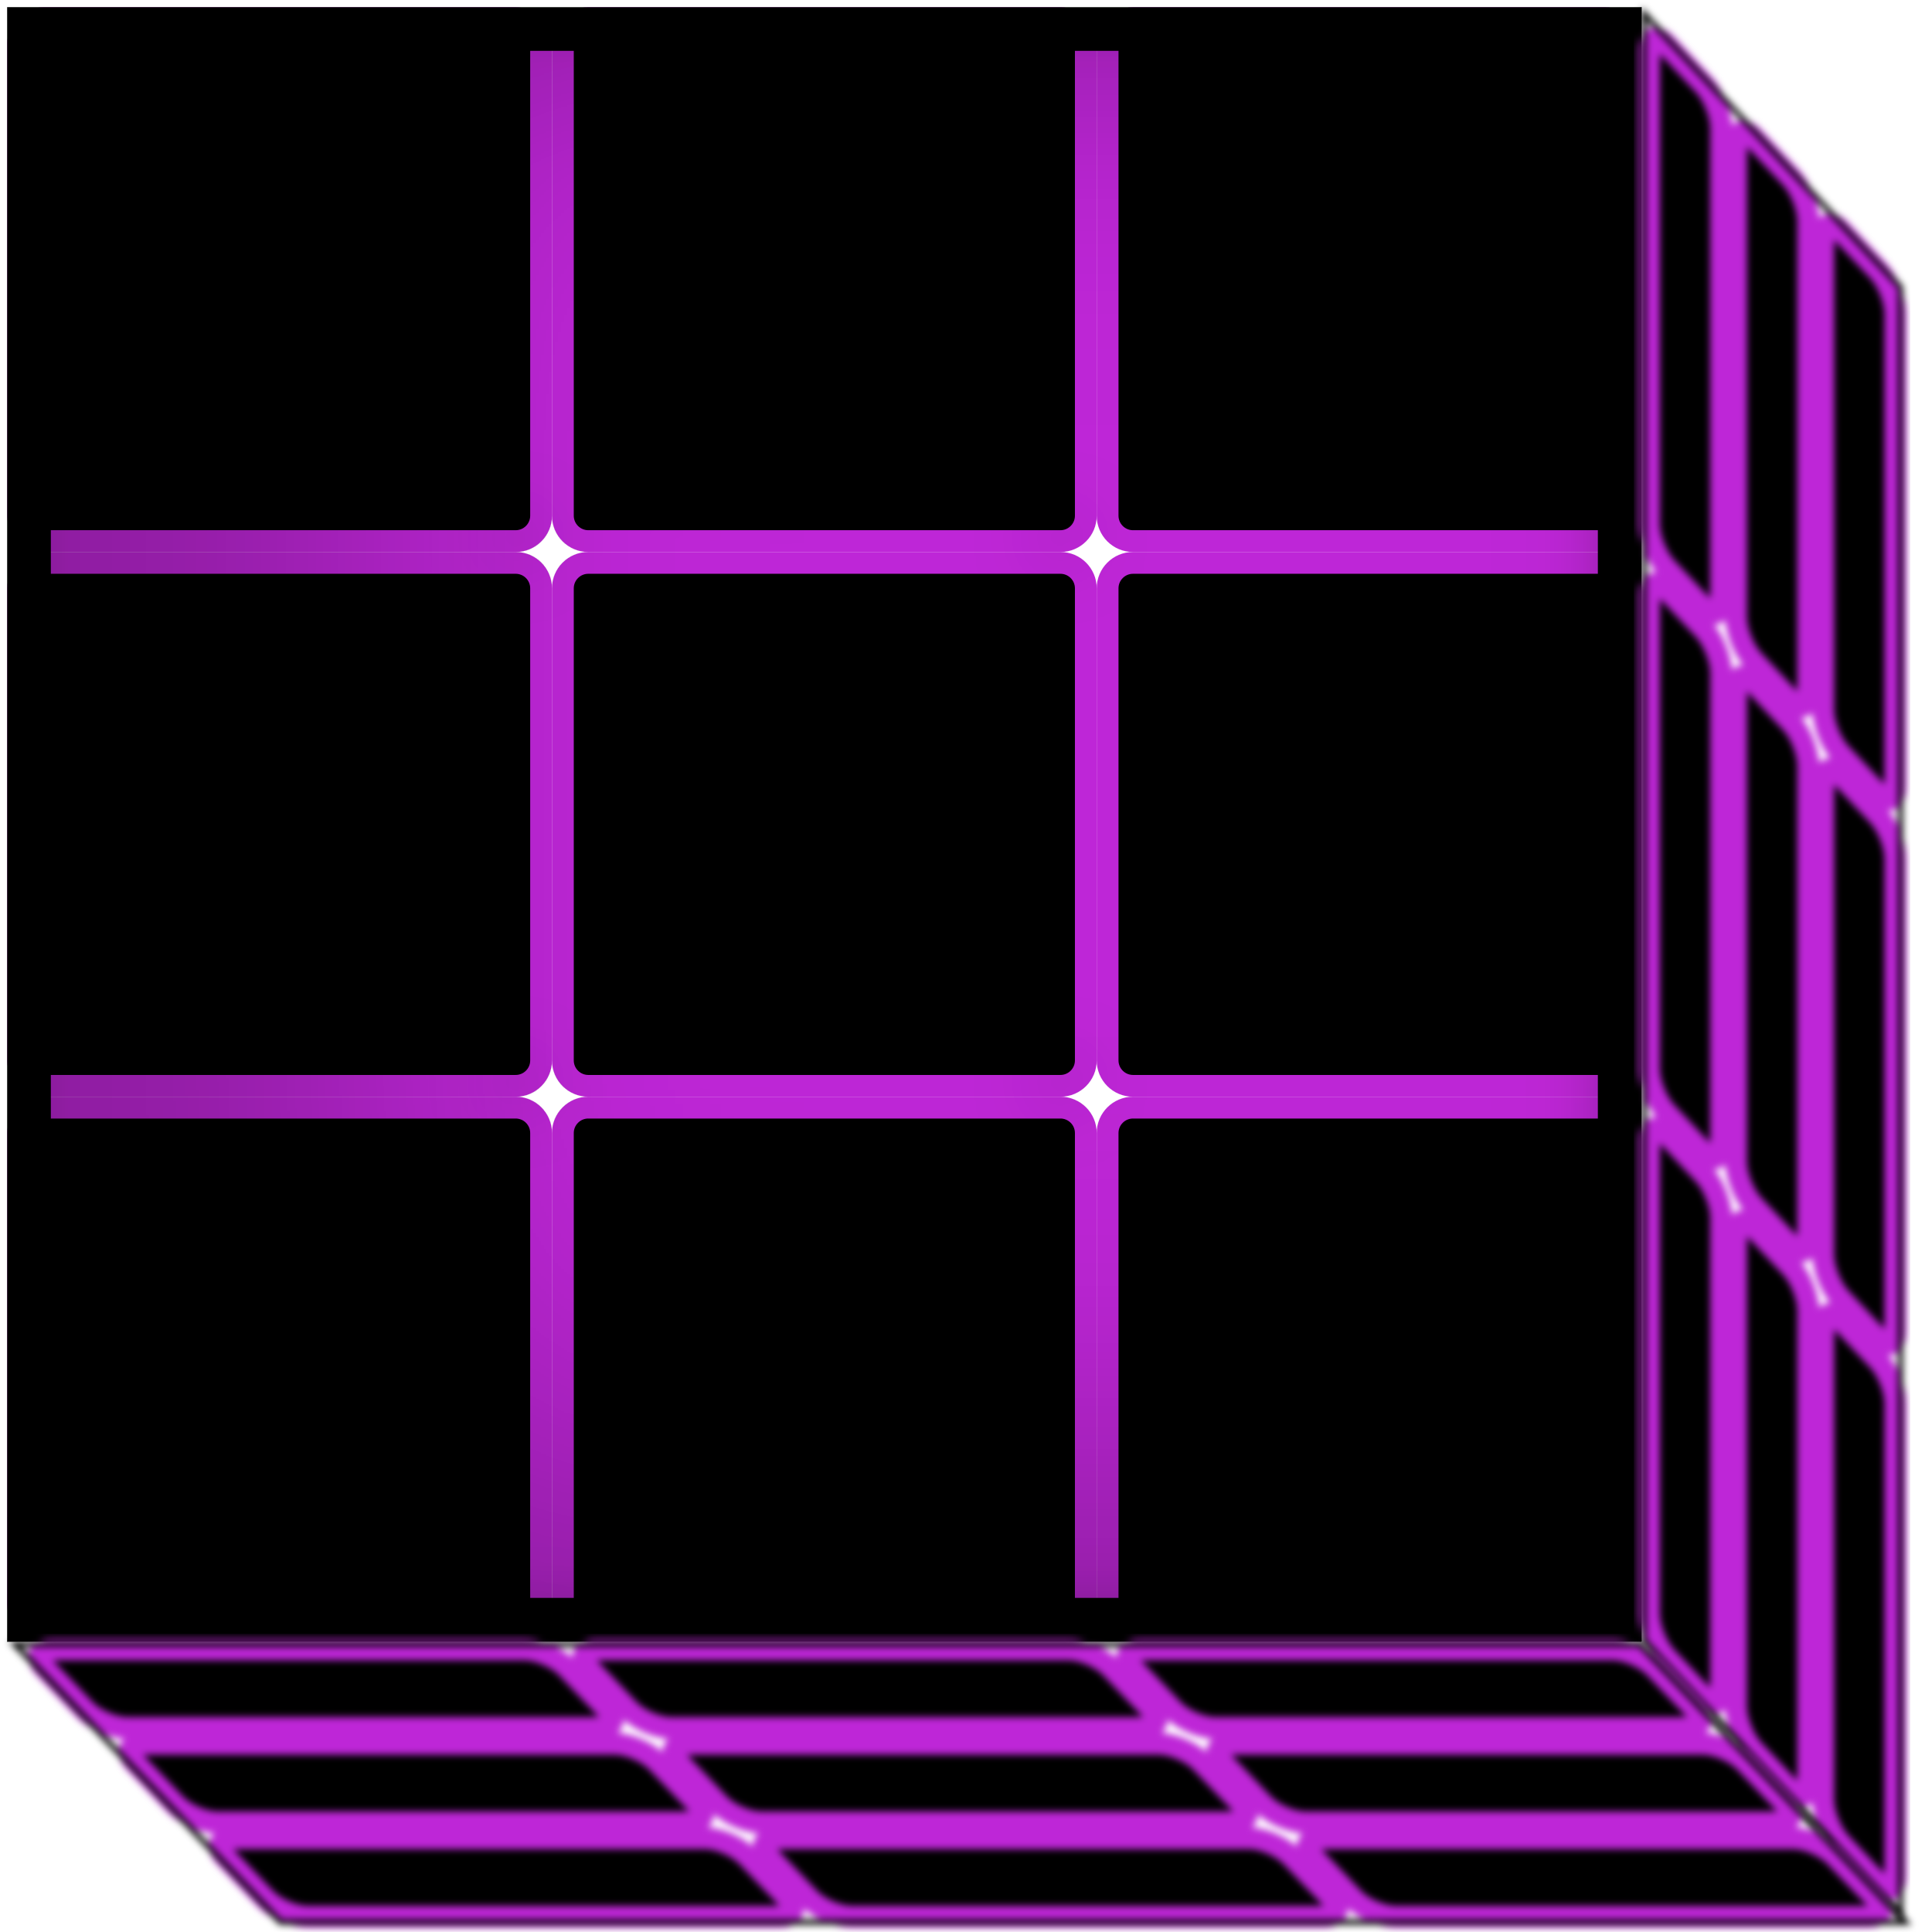
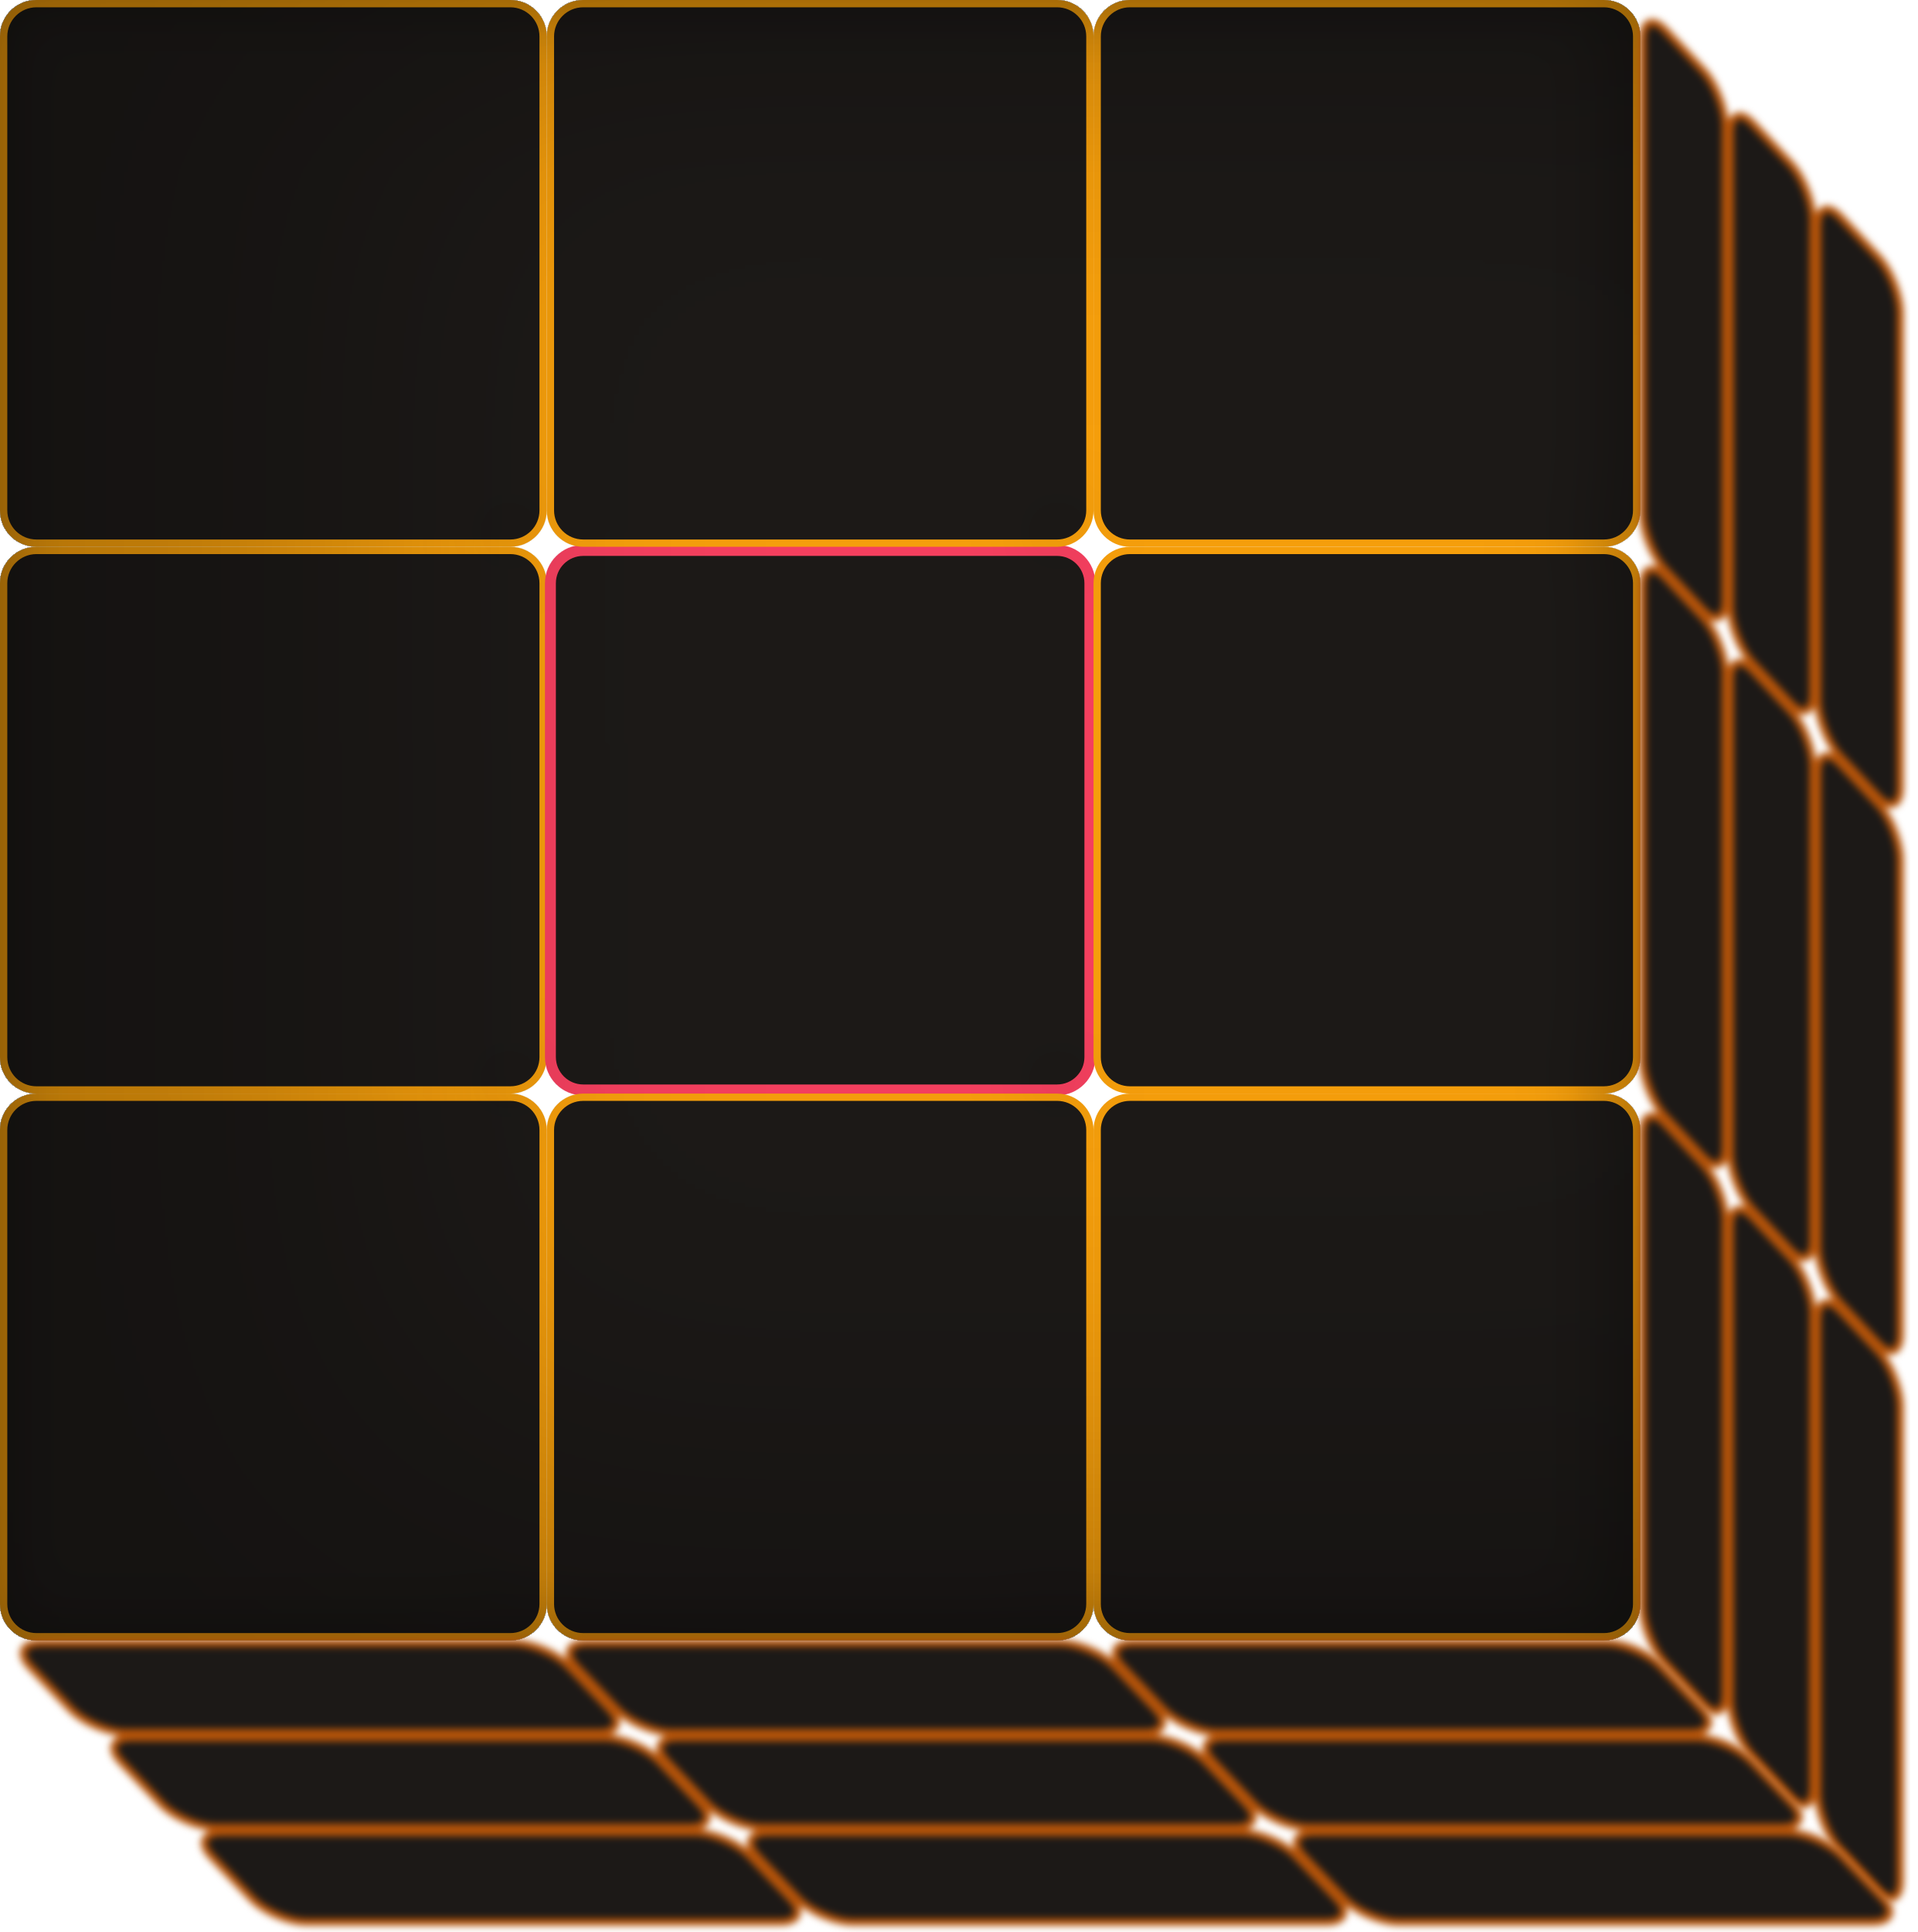
- <svg xmlns="http://www.w3.org/2000/svg" width="265" height="266" viewBox="0 0 265 266" fill="none">
-   <g filter="url(#filter0_ii_105_82)">
-     <path d="M6 2.5H71C72.933 2.5 74.5 4.067 74.5 6V71C74.5 72.933 72.933 74.5 71 74.5H6C4.067 74.5 2.5 72.933 2.5 71V6C2.5 4.067 4.067 2.5 6 2.5Z" fill="black" stroke="#BE26D7" stroke-width="3" />
-     <path d="M156 2.5H221C222.933 2.5 224.5 4.067 224.5 6V71C224.5 72.933 222.933 74.5 221 74.5H156C154.067 74.5 152.5 72.933 152.5 71V6C152.5 4.067 154.067 2.5 156 2.5Z" fill="black" stroke="#BE26D7" stroke-width="3" />
-     <path d="M6 77.5H71C72.933 77.5 74.5 79.067 74.5 81V146C74.5 147.933 72.933 149.5 71 149.5H6C4.067 149.5 2.5 147.933 2.5 146V81C2.5 79.067 4.067 77.5 6 77.5Z" fill="black" stroke="#BE26D7" stroke-width="3" />
-     <path d="M81 77.5H146C147.933 77.5 149.5 79.067 149.5 81V146C149.5 147.933 147.933 149.5 146 149.5H81C79.067 149.5 77.5 147.933 77.5 146V81C77.5 79.067 79.067 77.5 81 77.5Z" fill="black" stroke="#BE26D7" stroke-width="3" />
-     <path d="M156 77.5H221C222.933 77.5 224.5 79.067 224.5 81V146C224.5 147.933 222.933 149.5 221 149.5H156C154.067 149.5 152.5 147.933 152.5 146V81C152.5 79.067 154.067 77.5 156 77.5Z" fill="black" stroke="#BE26D7" stroke-width="3" />
-     <path d="M6 152.5H71C72.933 152.5 74.5 154.067 74.5 156V221C74.5 222.933 72.933 224.5 71 224.5H6C4.067 224.5 2.5 222.933 2.5 221V156C2.5 154.067 4.067 152.5 6 152.5Z" fill="black" stroke="#BE26D7" stroke-width="3" />
-     <path d="M81 152.5H146C147.933 152.5 149.5 154.067 149.5 156V221C149.5 222.933 147.933 224.5 146 224.5H81C79.067 224.5 77.5 222.933 77.5 221V156C77.5 154.067 79.067 152.5 81 152.5Z" fill="black" stroke="#BE26D7" stroke-width="3" />
-     <path d="M156 152.5H221C222.933 152.5 224.5 154.067 224.5 156V221C224.5 222.933 222.933 224.5 221 224.5H156C154.067 224.5 152.5 222.933 152.5 221V156C152.5 154.067 154.067 152.5 156 152.5Z" fill="black" stroke="#BE26D7" stroke-width="3" />
-     <path d="M81 2.5H146C147.933 2.5 149.5 4.067 149.5 6V71C149.5 72.933 147.933 74.5 146 74.5H81C79.067 74.5 77.5 72.933 77.5 71V6C77.5 4.067 79.067 2.5 81 2.5Z" fill="black" stroke="#BE26D7" stroke-width="3" />
-     <rect x="4" y="4" width="219" height="219" stroke="black" stroke-width="6" />
+ <svg xmlns="http://www.w3.org/2000/svg" width="263" height="265" viewBox="0 0 263 265" fill="none">
+   <g filter="url(#filter0_ii_glow)">
+     <path d="M5 0.5H70C72.485 0.5 74.5 2.515 74.5 5V70C74.5 72.485 72.485 74.5 70 74.5H5C2.515 74.5 0.5 72.485 0.5 70V5C0.5 2.515 2.515 0.5 5 0.5Z" fill="#1c1917" stroke="#F59E0B" />
+     <path d="M155 0.5H220C222.485 0.5 224.5 2.515 224.5 5V70C224.5 72.485 222.485 74.5 220 74.5H155C152.515 74.5 150.5 72.485 150.5 70V5C150.5 2.515 152.515 0.5 155 0.5Z" fill="#1c1917" stroke="#F59E0B" />
+     <path d="M5 75.5H70C72.485 75.5 74.5 77.515 74.5 80V145C74.5 147.485 72.485 149.5 70 149.5H5C2.515 149.5 0.5 147.485 0.5 145V80C0.5 77.515 2.515 75.5 5 75.5Z" fill="#1c1917" stroke="#F59E0B" />
+     <path d="M80 75.5H145C147.485 75.5 149.5 77.515 149.5 80V145C149.5 147.485 147.485 149.5 145 149.5H80C77.515 149.5 75.5 147.485 75.5 145V80C75.5 77.515 77.515 75.5 80 75.5Z" fill="#1c1917" stroke="#F43F5E" stroke-width="1.5" />
+     <path d="M155 75.5H220C222.485 75.5 224.5 77.515 224.5 80V145C224.5 147.485 222.485 149.5 220 149.5H155C152.515 149.5 150.5 147.485 150.5 145V80C150.5 77.515 152.515 75.5 155 75.5Z" fill="#1c1917" stroke="#F59E0B" />
+     <path d="M5 150.5H70C72.485 150.5 74.5 152.515 74.5 155V220C74.5 222.485 72.485 224.5 70 224.5H5C2.515 224.5 0.5 222.485 0.5 220V155C0.5 152.515 2.515 150.5 5 150.5Z" fill="#1c1917" stroke="#F59E0B" />
+     <path d="M80 150.5H145C147.485 150.5 149.5 152.515 149.5 155V220C149.5 222.485 147.485 224.5 145 224.5H80C77.515 224.5 75.5 222.485 75.5 220V155C75.5 152.515 77.515 150.5 80 150.5Z" fill="#1c1917" stroke="#F59E0B" />
+     <path d="M155 150.5H220C222.485 150.5 224.5 152.515 224.5 155V220C224.5 222.485 222.485 224.5 220 224.5H155C152.515 224.5 150.5 222.485 150.5 220V155C150.5 152.515 152.515 150.5 155 150.5Z" fill="#1c1917" stroke="#F59E0B" />
+     <path d="M80 0.5H145C147.485 0.5 149.5 2.515 149.5 5V70C149.5 72.485 147.485 74.5 145 74.5H80C77.515 74.5 75.5 72.485 75.5 70V5C75.5 2.515 77.515 0.5 80 0.5Z" fill="#1c1917" stroke="#F59E0B" />
  </g>
-   <g filter="url(#filter1_f_105_82)">
-     <path d="M229.42 6.148L234.58 11.652C235.902 13.062 236.974 15.773 236.974 17.706V82.706C236.974 84.639 235.902 85.062 234.58 83.652L229.42 78.148C228.098 76.737 227.026 74.027 227.026 72.094V7.094C227.026 5.161 228.098 4.737 229.42 6.148Z" fill="black" stroke="#BE26D7" stroke-width="3" />
-     <path d="M253.42 31.748L258.58 37.252C259.902 38.663 260.974 41.373 260.974 43.306V108.306C260.974 110.239 259.902 110.663 258.58 109.252L253.42 103.748C252.098 102.337 251.026 99.627 251.026 97.694V32.694C251.026 30.761 252.098 30.337 253.42 31.748Z" fill="black" stroke="#BE26D7" stroke-width="3" />
-     <path d="M229.42 81.148L234.58 86.652C235.902 88.062 236.974 90.773 236.974 92.706V157.706C236.974 159.639 235.902 160.063 234.58 158.652L229.42 153.148C228.098 151.737 227.026 149.027 227.026 147.094V82.094C227.026 80.161 228.098 79.737 229.42 81.148Z" fill="black" stroke="#BE26D7" stroke-width="3" />
-     <path d="M241.42 93.948L246.58 99.452C247.902 100.862 248.974 103.573 248.974 105.506V170.506C248.974 172.439 247.902 172.862 246.58 171.452L241.42 165.948C240.098 164.537 239.026 161.827 239.026 159.894V94.894C239.026 92.961 240.098 92.537 241.42 93.948Z" fill="black" stroke="#BE26D7" stroke-width="3" />
-     <path d="M253.42 106.748L258.58 112.252C259.902 113.663 260.974 116.373 260.974 118.306V183.306C260.974 185.239 259.902 185.663 258.58 184.252L253.42 178.748C252.098 177.337 251.026 174.627 251.026 172.694V107.694C251.026 105.761 252.098 105.337 253.42 106.748Z" fill="black" stroke="#BE26D7" stroke-width="3" />
-     <path d="M229.42 156.148L234.58 161.652C235.902 163.063 236.974 165.773 236.974 167.706V232.706C236.974 234.639 235.902 235.063 234.58 233.652L229.42 228.148C228.098 226.737 227.026 224.027 227.026 222.094V157.094C227.026 155.161 228.098 154.737 229.42 156.148Z" fill="black" stroke="#BE26D7" stroke-width="3" />
-     <path d="M241.42 168.948L246.58 174.452C247.902 175.863 248.974 178.573 248.974 180.506V245.506C248.974 247.439 247.902 247.863 246.58 246.452L241.42 240.948C240.098 239.537 239.026 236.827 239.026 234.894V169.894C239.026 167.961 240.098 167.537 241.42 168.948Z" fill="black" stroke="#BE26D7" stroke-width="3" />
-     <path d="M253.42 181.748L258.58 187.252C259.902 188.662 260.974 191.373 260.974 193.306V258.306C260.974 260.239 259.902 260.662 258.58 259.252L253.42 253.748C252.098 252.337 251.026 249.627 251.026 247.694V182.694C251.026 180.761 252.098 180.337 253.42 181.748Z" fill="black" stroke="#BE26D7" stroke-width="3" />
-     <path d="M241.42 18.948L246.58 24.452C247.902 25.863 248.974 28.573 248.974 30.506V95.506C248.974 97.439 247.902 97.862 246.58 96.452L241.42 90.948C240.098 89.537 239.026 86.827 239.026 84.894V19.894C239.026 17.961 240.098 17.538 241.42 18.948Z" fill="black" stroke="#BE26D7" stroke-width="3" />
-     <rect x="0.342" y="0.865" width="51.636" height="224" transform="matrix(0.683941 0.729537 0 1 226.108 0.75052)" stroke="black" />
+   <g filter="url(#filter1_f_glow)">
+     <path d="M228.42 4.148L233.58 9.652C235.28 11.465 236.658 14.95 236.658 17.435V82.435C236.658 84.921 235.28 85.465 233.58 83.652L228.42 78.148C226.72 76.335 225.342 72.85 225.342 70.365V5.365C225.342 2.879 226.72 2.335 228.42 4.148Z" fill="#1c1917" stroke="#B45309" />
+     <path d="M252.42 29.748L257.58 35.252C259.28 37.065 260.658 40.55 260.658 43.035V108.035C260.658 110.521 259.28 111.065 257.58 109.252L252.42 103.748C250.72 101.935 249.342 98.45 249.342 95.965V30.965C249.342 28.48 250.72 27.935 252.42 29.748Z" fill="#1c1917" stroke="#B45309" />
+     <path d="M228.42 79.148L233.58 84.652C235.28 86.465 236.658 89.95 236.658 92.435V157.435C236.658 159.921 235.28 160.465 233.58 158.652L228.42 153.148C226.72 151.335 225.342 147.85 225.342 145.365V80.365C225.342 77.879 226.72 77.335 228.42 79.148Z" fill="#1c1917" stroke="#B45309" />
+     <path d="M240.42 91.948L245.58 97.452C247.28 99.265 248.658 102.75 248.658 105.235V170.235C248.658 172.721 247.28 173.265 245.58 171.452L240.42 165.948C238.72 164.135 237.342 160.65 237.342 158.165V93.165C237.342 90.68 238.72 90.135 240.42 91.948Z" fill="#1c1917" stroke="#B45309" />
+     <path d="M252.42 104.748L257.58 110.252C259.28 112.065 260.658 115.55 260.658 118.035V183.035C260.658 185.521 259.28 186.065 257.58 184.252L252.42 178.748C250.72 176.935 249.342 173.45 249.342 170.965V105.965C249.342 103.479 250.72 102.935 252.42 104.748Z" fill="#1c1917" stroke="#B45309" />
+     <path d="M228.42 154.148L233.58 159.652C235.28 161.465 236.658 164.95 236.658 167.435V232.435C236.658 234.921 235.28 235.465 233.58 233.652L228.42 228.148C226.72 226.335 225.342 222.85 225.342 220.365V155.365C225.342 152.879 226.72 152.335 228.42 154.148Z" fill="#1c1917" stroke="#B45309" />
+     <path d="M240.42 166.948L245.58 172.452C247.28 174.265 248.658 177.75 248.658 180.235V245.235C248.658 247.721 247.28 248.265 245.58 246.452L240.42 240.948C238.72 239.135 237.342 235.65 237.342 233.165V168.165C237.342 165.679 238.72 165.135 240.42 166.948Z" fill="#1c1917" stroke="#B45309" />
+     <path d="M252.42 179.748L257.58 185.252C259.28 187.065 260.658 190.55 260.658 193.035V258.035C260.658 260.521 259.28 261.065 257.58 259.252L252.42 253.748C250.72 251.935 249.342 248.45 249.342 245.965V180.965C249.342 178.479 250.72 177.935 252.42 179.748Z" fill="#1c1917" stroke="#B45309" />
+     <path d="M240.42 16.948L245.58 22.452C247.28 24.265 248.658 27.75 248.658 30.235V95.235C248.658 97.721 247.28 98.265 245.58 96.452L240.42 90.948C238.72 89.135 237.342 85.65 237.342 83.165V18.165C237.342 15.68 238.72 15.135 240.42 16.948Z" fill="#1c1917" stroke="#B45309" />
  </g>
-   <g filter="url(#filter2_f_105_82)">
-     <path d="M7.244 227.084H72.148C74.081 227.084 76.731 228.217 78.066 229.615L83.58 235.385C84.915 236.783 84.431 237.916 82.498 237.916H17.593C15.661 237.916 13.011 236.783 11.675 235.385L6.162 229.615C4.826 228.217 5.311 227.084 7.244 227.084Z" fill="black" stroke="#BE26D7" stroke-width="3" />
-     <path d="M157.052 227.084H221.957C223.89 227.084 226.539 228.217 227.875 229.615L233.388 235.385C234.724 236.783 234.239 237.916 232.306 237.916H167.402C165.469 237.916 162.819 236.783 161.484 235.385L155.97 229.615C154.635 228.217 155.119 227.084 157.052 227.084Z" fill="black" stroke="#BE26D7" stroke-width="3" />
-     <path d="M19.666 240.084H84.57C86.503 240.084 89.153 241.217 90.488 242.615L96.002 248.385C97.337 249.783 96.853 250.916 94.92 250.916H30.016C28.083 250.916 25.433 249.783 24.098 248.385L18.584 242.615C17.249 241.217 17.733 240.084 19.666 240.084Z" fill="black" stroke="#BE26D7" stroke-width="3" />
-     <path d="M94.57 240.084H159.475C161.408 240.084 164.057 241.217 165.393 242.615L170.906 248.385C172.242 249.783 171.757 250.916 169.824 250.916H104.92C102.987 250.916 100.337 249.783 99.002 248.385L93.488 242.615C92.153 241.217 92.637 240.084 94.57 240.084Z" fill="black" stroke="#BE26D7" stroke-width="3" />
-     <path d="M169.475 240.084H234.379C236.312 240.084 238.961 241.217 240.297 242.615L245.81 248.385C247.146 249.783 246.661 250.916 244.728 250.916H179.824C177.891 250.916 175.242 249.783 173.906 248.385L168.393 242.615C167.057 241.217 167.542 240.084 169.475 240.084Z" fill="black" stroke="#BE26D7" stroke-width="3" />
-     <path d="M32.088 253.084H96.993C98.925 253.084 101.575 254.217 102.91 255.615L108.424 261.385C109.76 262.783 109.275 263.916 107.342 263.916H42.438C40.505 263.916 37.855 262.783 36.52 261.385L31.006 255.615C29.671 254.217 30.155 253.084 32.088 253.084Z" fill="black" stroke="#BE26D7" stroke-width="3" />
-     <path d="M106.993 253.084H171.897C173.83 253.084 176.479 254.217 177.815 255.615L183.328 261.385C184.664 262.783 184.179 263.916 182.246 263.916H117.342C115.409 263.916 112.76 262.783 111.424 261.385L105.911 255.615C104.575 254.217 105.06 253.084 106.993 253.084Z" fill="black" stroke="#BE26D7" stroke-width="3" />
-     <path d="M181.897 253.084H246.801C248.734 253.084 251.384 254.217 252.719 255.615L258.233 261.385C259.568 262.783 259.084 263.916 257.151 263.916H192.246C190.313 263.916 187.664 262.783 186.328 261.385L180.815 255.615C179.479 254.217 179.964 253.084 181.897 253.084Z" fill="black" stroke="#BE26D7" stroke-width="3" />
-     <path d="M82.148 227.084H147.052C148.985 227.084 151.635 228.217 152.97 229.615L158.484 235.385C159.819 236.783 159.335 237.916 157.402 237.916H92.498C90.565 237.916 87.915 236.783 86.58 235.385L81.066 229.615C79.731 228.217 80.215 227.084 82.148 227.084Z" fill="black" stroke="#BE26D7" stroke-width="3" />
-     <rect x="0.845" y="0.361" width="223.713" height="52.943" transform="matrix(1 0 0.690858 0.722991 0.957778 226.1)" stroke="black" />
+   <g filter="url(#filter2_f_glow)">
+     <path d="M5.553 225.361H70.457C72.942 225.361 76.349 226.818 78.066 228.615L83.58 234.385C85.297 236.182 84.674 237.639 82.189 237.639H17.284C14.799 237.639 11.392 236.182 9.675 234.385L4.162 228.615C2.445 226.818 3.068 225.361 5.553 225.361Z" fill="#1c1917" stroke="#B45309" />
+     <path d="M155.361 225.361H220.266C222.751 225.361 226.158 226.818 227.875 228.615L233.388 234.385C235.105 236.182 234.482 237.639 231.997 237.639H167.093C164.608 237.639 161.201 236.182 159.484 234.385L153.97 228.615C152.253 226.818 152.876 225.361 155.361 225.361Z" fill="#1c1917" stroke="#B45309" />
+     <path d="M17.975 238.361H82.879C85.365 238.361 88.771 239.818 90.488 241.615L96.002 247.385C97.719 249.182 97.096 250.639 94.611 250.639H29.707C27.221 250.639 23.815 249.182 22.098 247.385L16.584 241.615C14.867 239.818 15.49 238.361 17.975 238.361Z" fill="#1c1917" stroke="#B45309" />
+     <path d="M92.879 238.361H157.784C160.269 238.361 163.676 239.818 165.393 241.615L170.906 247.385C172.623 249.182 172 250.639 169.515 250.639H104.611C102.126 250.639 98.719 249.182 97.002 247.385L91.488 241.615C89.771 239.818 90.394 238.361 92.879 238.361Z" fill="#1c1917" stroke="#B45309" />
+     <path d="M167.784 238.361H232.688C235.173 238.361 238.58 239.818 240.297 241.615L245.81 247.385C247.527 249.182 246.905 250.639 244.419 250.639H179.515C177.03 250.639 173.623 249.182 171.906 247.385L166.393 241.615C164.676 239.818 165.298 238.361 167.784 238.361Z" fill="#1c1917" stroke="#B45309" />
+     <path d="M30.397 251.361H95.302C97.787 251.361 101.194 252.818 102.91 254.615L108.424 260.385C110.141 262.182 109.518 263.639 107.033 263.639H42.129C39.643 263.639 36.237 262.182 34.52 260.385L29.006 254.615C27.289 252.818 27.912 251.361 30.397 251.361Z" fill="#1c1917" stroke="#B45309" />
+     <path d="M105.302 251.361H170.206C172.691 251.361 176.098 252.818 177.815 254.615L183.328 260.385C185.045 262.182 184.423 263.639 181.937 263.639H117.033C114.548 263.639 111.141 262.182 109.424 260.385L103.911 254.615C102.194 252.818 102.816 251.361 105.302 251.361Z" fill="#1c1917" stroke="#B45309" />
+     <path d="M180.206 251.361H245.11C247.595 251.361 251.002 252.818 252.719 254.615L258.233 260.385C259.95 262.182 259.327 263.639 256.842 263.639H191.937C189.452 263.639 186.045 262.182 184.328 260.385L178.815 254.615C177.098 252.818 177.721 251.361 180.206 251.361Z" fill="#1c1917" stroke="#B45309" />
+     <path d="M80.457 225.361H145.361C147.847 225.361 151.253 226.818 152.97 228.615L158.484 234.385C160.201 236.182 159.578 237.639 157.093 237.639H92.189C89.703 237.639 86.297 236.182 84.58 234.385L79.066 228.615C77.349 226.818 77.972 225.361 80.457 225.361Z" fill="#1c1917" stroke="#B45309" />
  </g>
  <defs>
-     <filter id="filter0_ii_105_82" x="-4" y="-24" width="280" height="250" filterUnits="userSpaceOnUse" color-interpolation-filters="sRGB">
+     <filter id="filter0_ii_glow" x="-5" y="-25" width="280" height="250" filterUnits="userSpaceOnUse" color-interpolation-filters="sRGB">
      <feFlood flood-opacity="0" result="BackgroundImageFix" />
      <feBlend mode="normal" in="SourceGraphic" in2="BackgroundImageFix" result="shape" />
      <feColorMatrix in="SourceAlpha" type="matrix" values="0 0 0 0 0 0 0 0 0 0 0 0 0 0 0 0 0 0 127 0" result="hardAlpha" />
      <feOffset dx="-5" dy="-2" />
      <feGaussianBlur stdDeviation="5" />
      <feComposite in2="hardAlpha" operator="arithmetic" k2="-1" k3="1" />
      <feColorMatrix type="matrix" values="0 0 0 0 0 0 0 0 0 0 0 0 0 0 0 0 0 0 0.25 0" />
-       <feBlend mode="normal" in2="shape" result="effect1_innerShadow_105_82" />
+       <feBlend mode="normal" in2="shape" result="effect1_innerShadow" />
      <feColorMatrix in="SourceAlpha" type="matrix" values="0 0 0 0 0 0 0 0 0 0 0 0 0 0 0 0 0 0 127 0" result="hardAlpha" />
      <feOffset dx="50" dy="-25" />
      <feGaussianBlur stdDeviation="25" />
      <feComposite in2="hardAlpha" operator="arithmetic" k2="-1" k3="1" />
      <feColorMatrix type="matrix" values="0 0 0 0 0 0 0 0 0 0 0 0 0 0 0 0 0 0 0.25 0" />
-       <feBlend mode="normal" in2="effect1_innerShadow_105_82" result="effect2_innerShadow_105_82" />
+       <feBlend mode="normal" in2="effect1_innerShadow" result="effect2_innerShadow" />
    </filter>
-     <filter id="filter1_f_105_82" x="225" y="0" width="38" height="265.4" filterUnits="userSpaceOnUse" color-interpolation-filters="sRGB">
+     <filter id="filter1_f_glow" x="224" y="-1" width="38" height="265.4" filterUnits="userSpaceOnUse" color-interpolation-filters="sRGB">
      <feFlood flood-opacity="0" result="BackgroundImageFix" />
      <feBlend mode="normal" in="SourceGraphic" in2="BackgroundImageFix" result="shape" />
-       <feGaussianBlur stdDeviation="0.5" result="effect1_foregroundBlur_105_82" />
+       <feGaussianBlur stdDeviation="0.5" result="effect1_foregroundBlur" />
    </filter>
-     <filter id="filter2_f_105_82" x="0.208" y="225" width="263.979" height="41" filterUnits="userSpaceOnUse" color-interpolation-filters="sRGB">
+     <filter id="filter2_f_glow" x="-0.792" y="224" width="263.979" height="41" filterUnits="userSpaceOnUse" color-interpolation-filters="sRGB">
      <feFlood flood-opacity="0" result="BackgroundImageFix" />
      <feBlend mode="normal" in="SourceGraphic" in2="BackgroundImageFix" result="shape" />
-       <feGaussianBlur stdDeviation="0.5" result="effect1_foregroundBlur_105_82" />
+       <feGaussianBlur stdDeviation="0.5" result="effect1_foregroundBlur" />
    </filter>
  </defs>
</svg>
